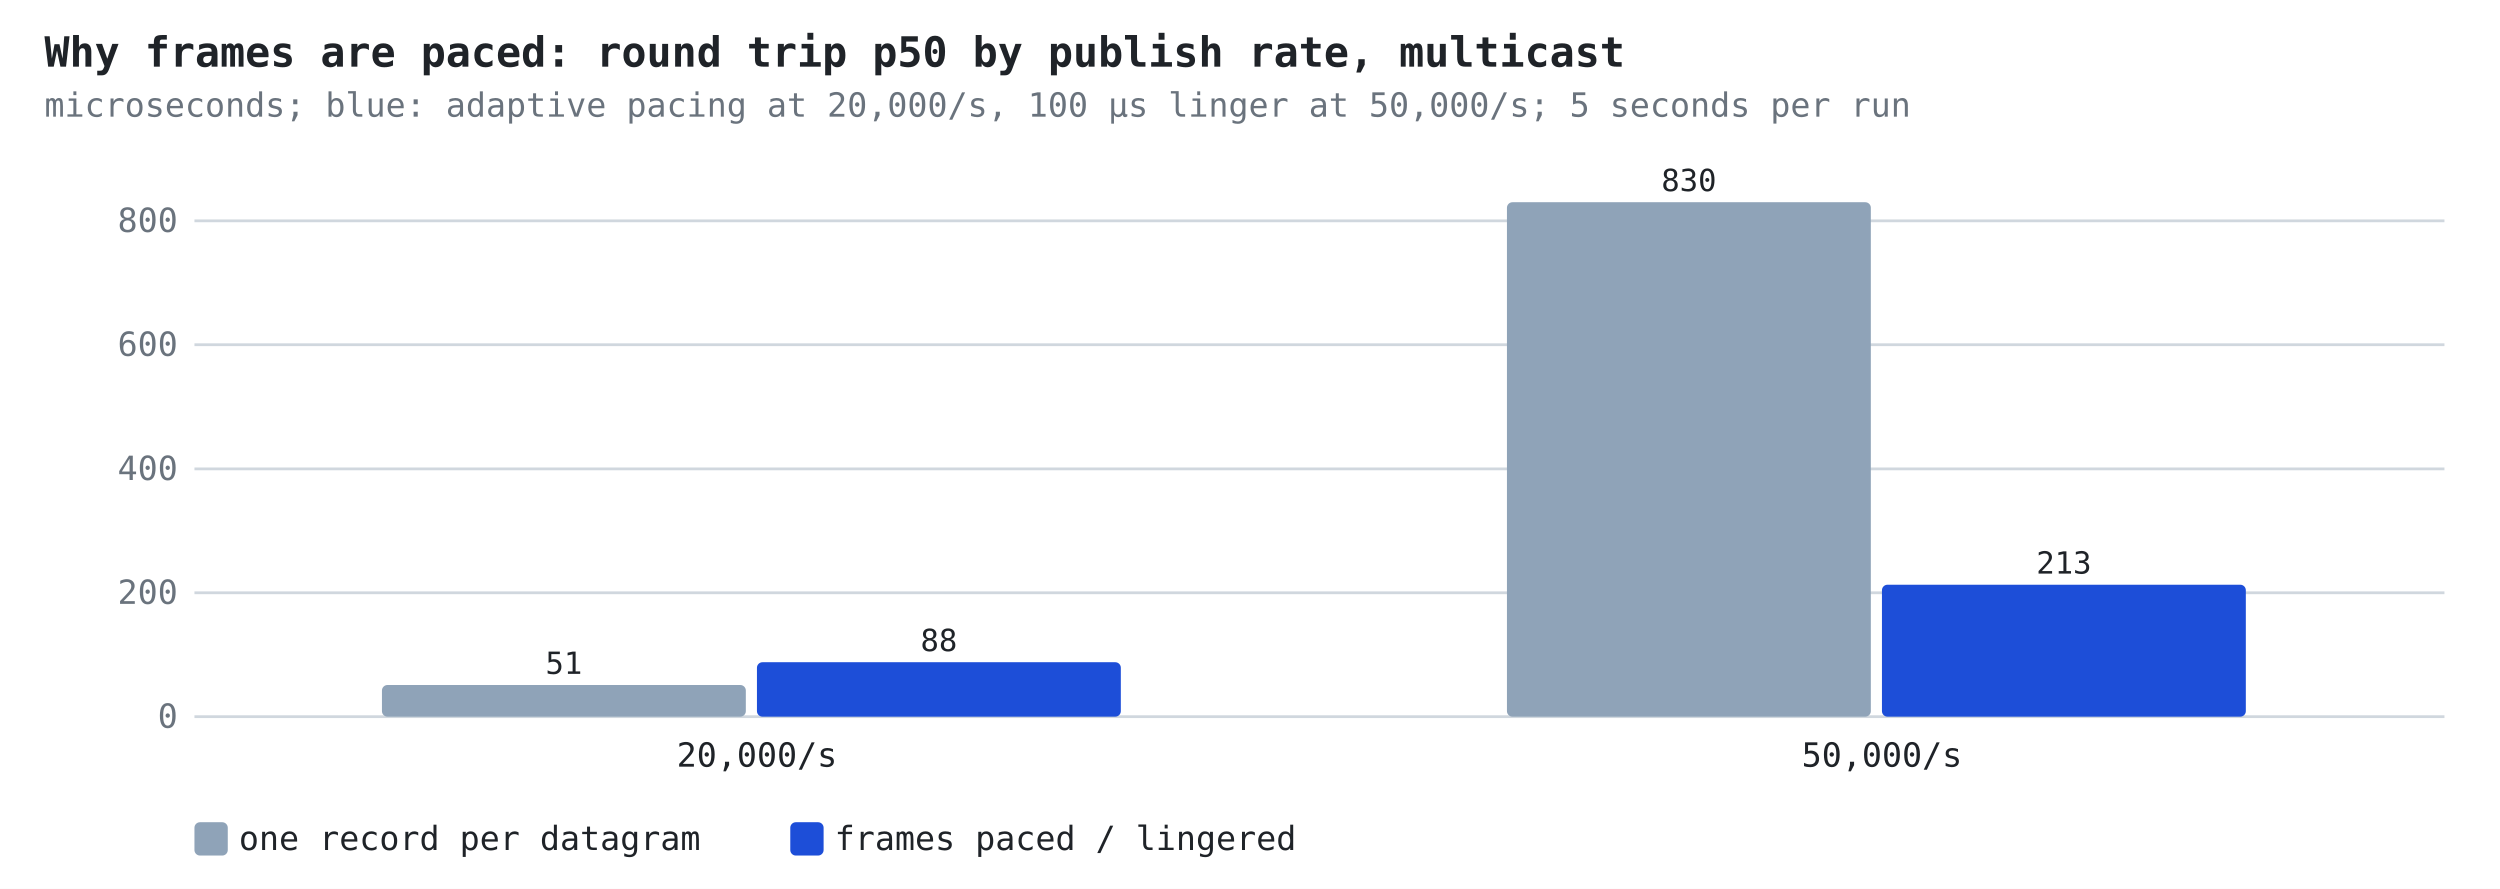
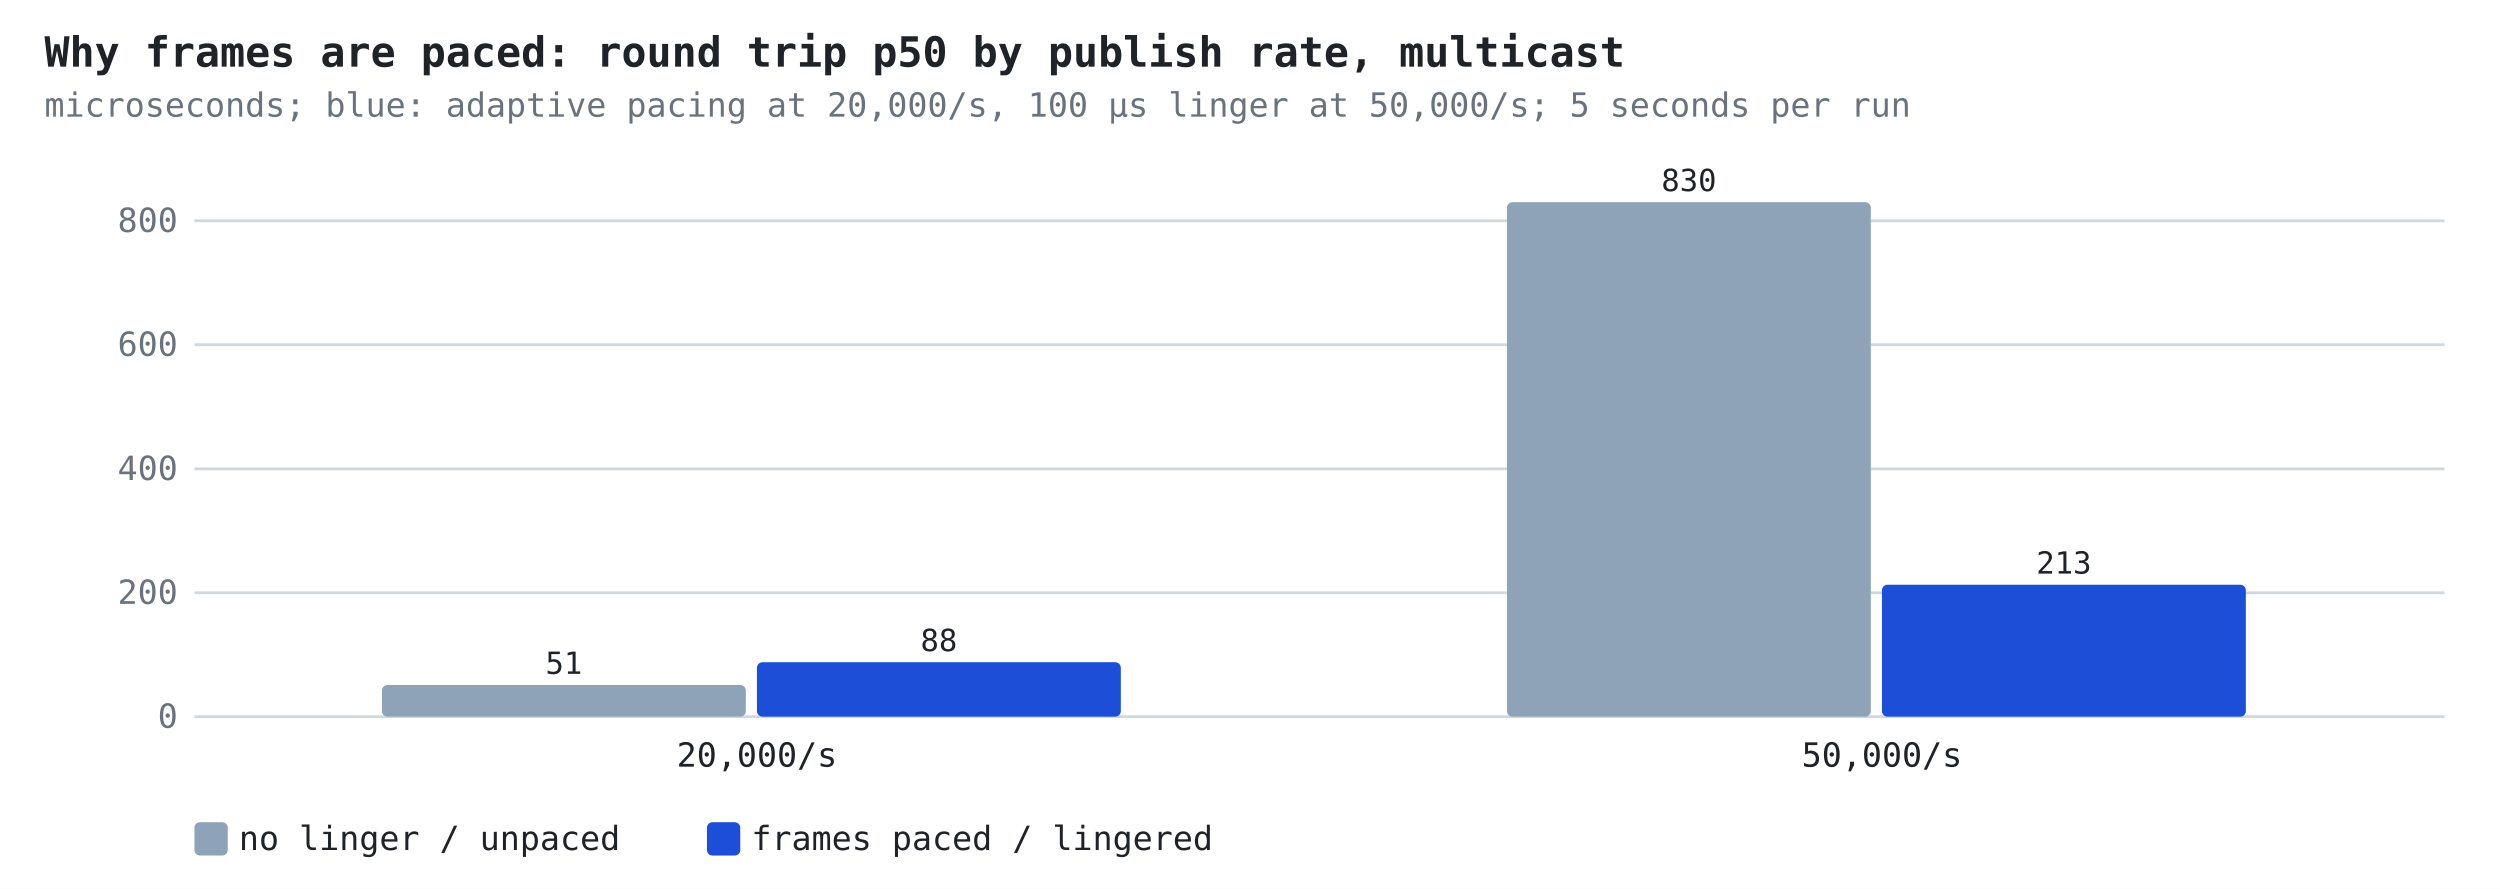
<svg xmlns="http://www.w3.org/2000/svg" viewBox="0 0 900 320" width="900" height="320" font-family="JetBrains Mono, SFMono-Regular, Menlo, monospace" font-size="12">
  <defs>
    <marker id="a" markerWidth="8" markerHeight="8" refX="7" refY="4" orient="auto">
      <path d="M0,0 L8,4 L0,8 z" fill="#1f2328" />
    </marker>
    <marker id="n" markerWidth="8" markerHeight="8" refX="7" refY="4" orient="auto">
      <path d="M0,0 L8,4 L0,8 z" fill="#1d4ed8" />
    </marker>
    <marker id="r" markerWidth="8" markerHeight="8" refX="7" refY="4" orient="auto">
      <path d="M0,0 L8,4 L0,8 z" fill="#c0392b" />
    </marker>
  </defs>
  <rect width="900" height="320" fill="white" />
  <text x="16" y="24" font-size="15" font-weight="bold" fill="#1f2328">Why frames are paced: round trip p50 by publish rate, multicast</text>
  <text x="16" y="42" fill="#6a737d">microseconds; blue: adaptive pacing at 20,000/s, 100 µs linger at 50,000/s; 5 seconds per run</text>
  <line x1="70" x2="880" y1="258.0" y2="258.0" stroke="#d0d7de" />
  <text x="64" y="262.0" text-anchor="end" fill="#6a737d">0</text>
  <line x1="70" x2="880" y1="213.4" y2="213.4" stroke="#d0d7de" />
  <text x="64" y="217.4" text-anchor="end" fill="#6a737d">200</text>
  <line x1="70" x2="880" y1="168.8" y2="168.8" stroke="#d0d7de" />
  <text x="64" y="172.8" text-anchor="end" fill="#6a737d">400</text>
  <line x1="70" x2="880" y1="124.1" y2="124.1" stroke="#d0d7de" />
  <text x="64" y="128.1" text-anchor="end" fill="#6a737d">600</text>
  <line x1="70" x2="880" y1="79.5" y2="79.5" stroke="#d0d7de" />
  <text x="64" y="83.5" text-anchor="end" fill="#6a737d">800</text>
  <rect x="137.5" y="246.6" width="131.0" height="11.4" fill="#8fa3b8" rx="2" />
  <text x="203.0" y="242.6" text-anchor="middle" fill="#1f2328" font-size="11">51</text>
  <rect x="272.5" y="238.4" width="131.0" height="19.6" fill="#1d4ed8" rx="2" />
  <text x="338.0" y="234.4" text-anchor="middle" fill="#1f2328" font-size="11">88</text>
  <text x="272.5" y="276" text-anchor="middle" fill="#1f2328">20,000/s</text>
  <rect x="542.5" y="72.8" width="131.0" height="185.2" fill="#8fa3b8" rx="2" />
  <text x="608.0" y="68.8" text-anchor="middle" fill="#1f2328" font-size="11">830</text>
  <rect x="677.5" y="210.5" width="131.0" height="47.5" fill="#1d4ed8" rx="2" />
  <text x="743.0" y="206.5" text-anchor="middle" fill="#1f2328" font-size="11">213</text>
  <text x="677.5" y="276" text-anchor="middle" fill="#1f2328">50,000/s</text>
  <rect x="70" y="296" width="12" height="12" fill="#8fa3b8" rx="2" />
-   <text x="86" y="306" fill="#1f2328">one record per datagram</text>
-   <rect x="284.5" y="296" width="12" height="12" fill="#1d4ed8" rx="2" />
-   <text x="300.5" y="306" fill="#1f2328">frames paced / lingered</text>
+   <text x="86" y="306" fill="#1f2328">no linger / unpaced</text>
+   <rect x="254.5" y="296" width="12" height="12" fill="#1d4ed8" rx="2" />
+   <text x="270.5" y="306" fill="#1f2328">frames paced / lingered</text>
</svg>
